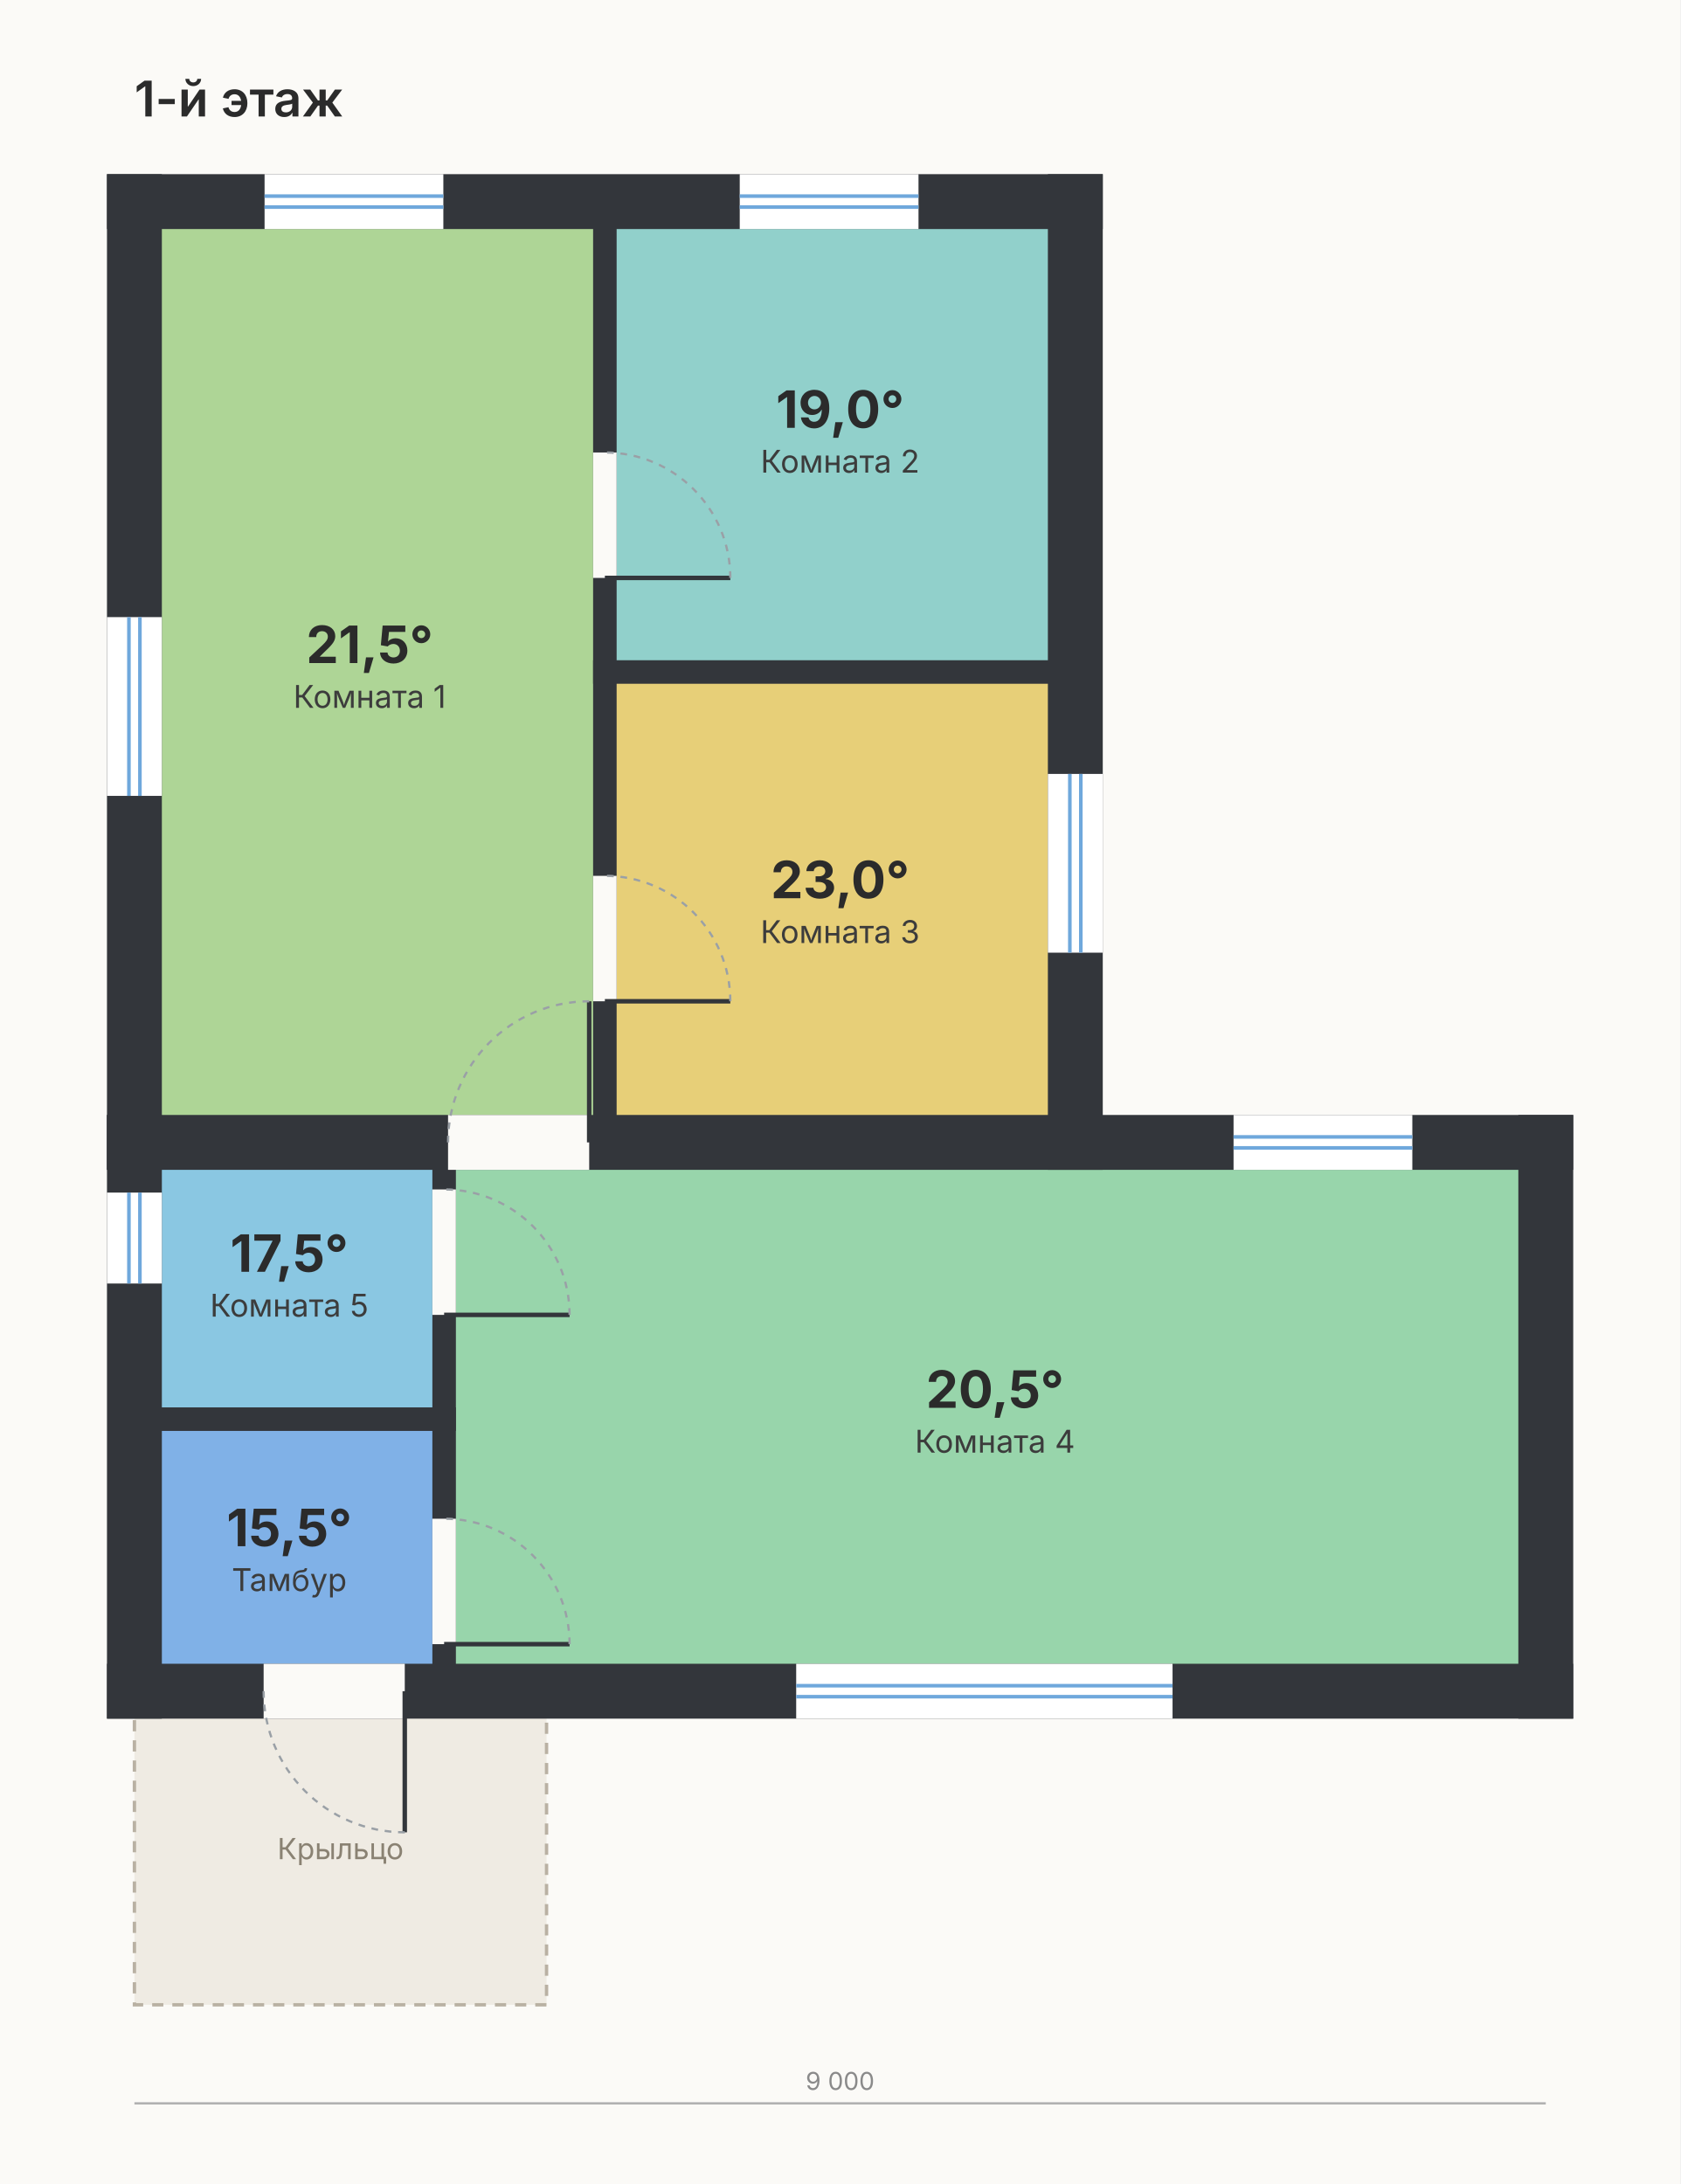
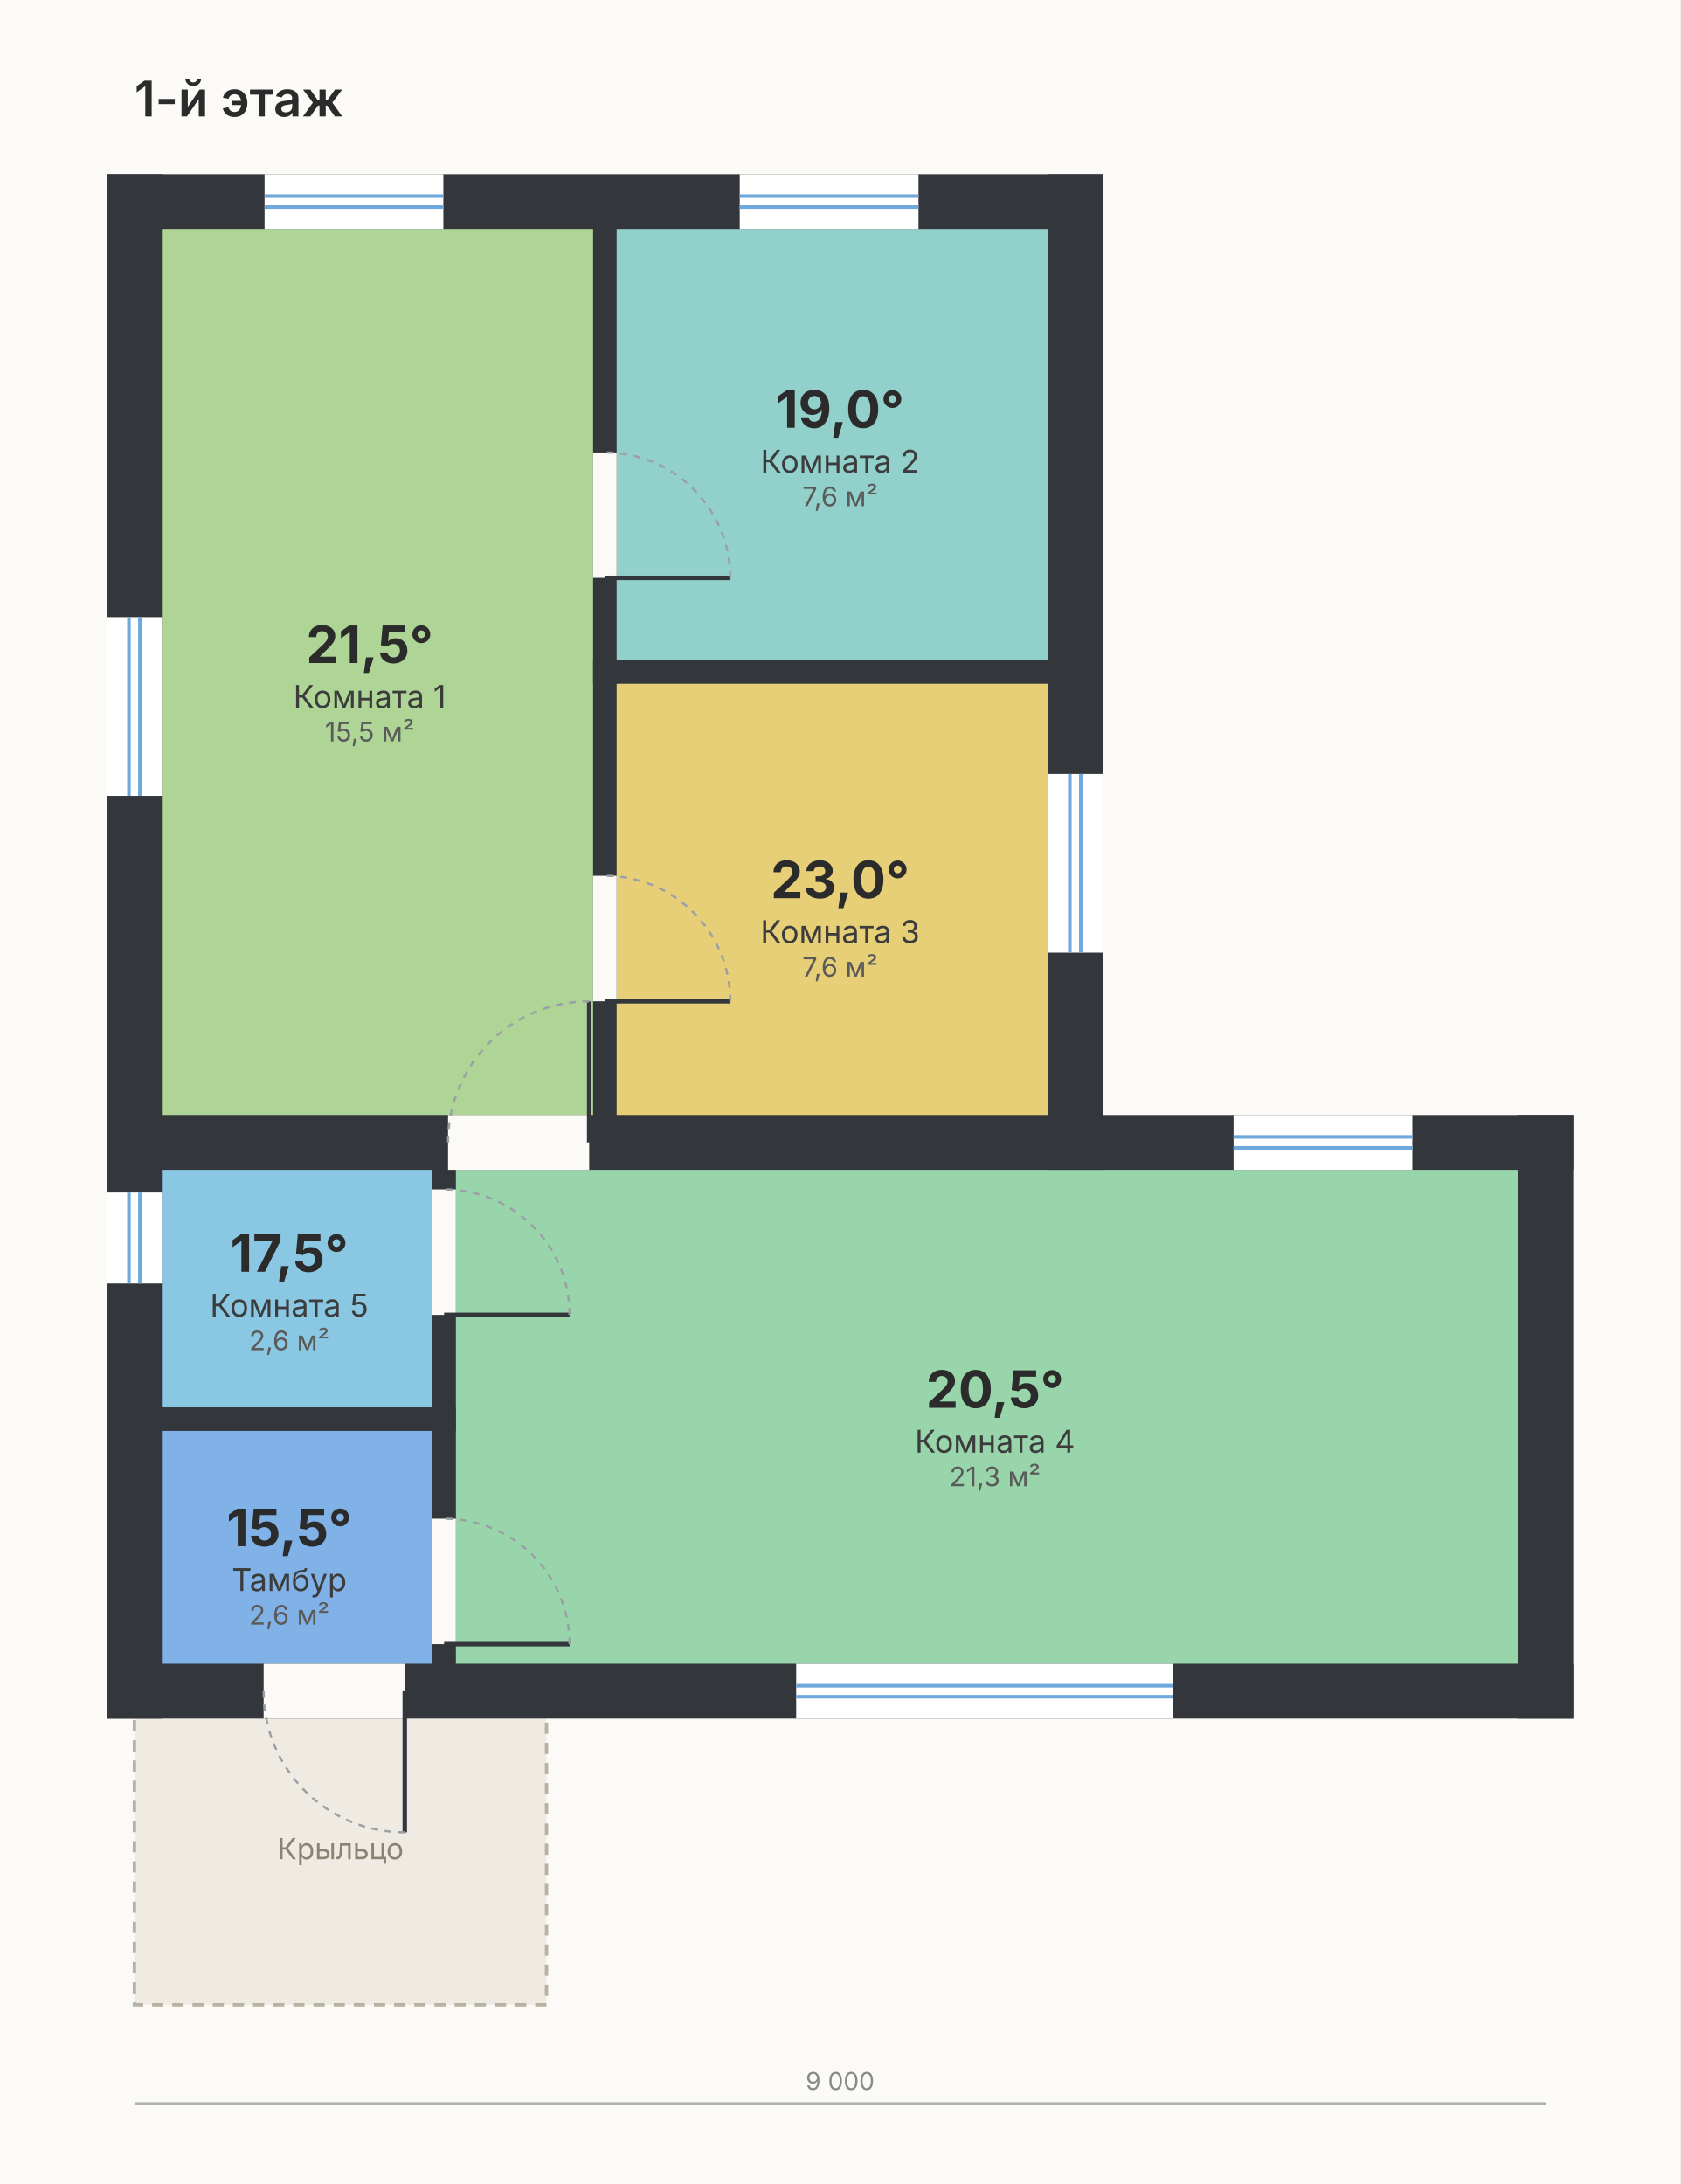
<svg xmlns="http://www.w3.org/2000/svg" width="750" height="975" viewBox="0 0 750 975" font-family="Inter, Roboto, DejaVu Sans, sans-serif">
  <rect width="750" height="975" fill="#FBFAF7" />
  <text x="60" y="52" font-size="22" font-weight="600" fill="#2B2B2B">1-й этаж</text>
  <rect x="60.0" y="755" width="183.96" height="140.0" fill="#EFEBE3" stroke="#B9B1A3" stroke-dasharray="5 4" stroke-width="1.5" />
  <text x="151.98" y="830" text-anchor="middle" font-size="13" fill="#8A8273">Крыльцо</text>
  <rect x="60.0" y="90.0" width="210" height="420" fill="#aed596" />
  <rect x="270.0" y="90.0" width="210" height="210" fill="#91d0cb" />
  <rect x="270.0" y="300.0" width="210" height="210" fill="#e7cf78" />
  <rect x="198.25" y="510" width="491.75" height="245" fill="#98d5ab" />
  <rect x="60.0" y="510" width="138.25" height="123.55" fill="#8ac7e2" />
  <rect x="60.0" y="633.55" width="138.25" height="121.45" fill="#80b1e7" />
  <rect x="47.75" y="77.75" width="444.5" height="24.5" fill="#33363B" />
  <rect x="47.75" y="77.75" width="24.5" height="444.5" fill="#33363B" />
  <rect x="467.75" y="77.75" width="24.5" height="444.5" fill="#33363B" />
  <rect x="264.75" y="84.75" width="10.5" height="430.5" fill="#33363B" />
  <rect x="264.75" y="294.75" width="220.5" height="10.5" fill="#33363B" />
  <rect x="47.75" y="497.75" width="654.5" height="24.5" fill="#33363B" />
  <rect x="47.75" y="497.75" width="24.5" height="269.5" fill="#33363B" />
  <rect x="677.75" y="497.75" width="24.5" height="269.5" fill="#33363B" />
  <rect x="47.75" y="742.75" width="654.5" height="24.5" fill="#33363B" />
  <rect x="193.0" y="504.75" width="10.5" height="255.5" fill="#33363B" />
  <rect x="54.75" y="628.3" width="148.75" height="10.5" fill="#33363B" />
  <rect x="355.4" y="742.75" width="168" height="24.5" fill="#FFFFFF" />
  <line x1="355.4" y1="752.55" x2="523.4" y2="752.55" stroke="#6FA8DC" stroke-width="1.6" />
  <line x1="355.4" y1="757.45" x2="523.4" y2="757.45" stroke="#6FA8DC" stroke-width="1.6" />
  <rect x="550.63" y="497.75" width="79.8" height="24.5" fill="#FFFFFF" />
  <line x1="550.63" y1="507.55" x2="630.43" y2="507.55" stroke="#6FA8DC" stroke-width="1.6" />
  <line x1="550.63" y1="512.45" x2="630.43" y2="512.45" stroke="#6FA8DC" stroke-width="1.6" />
  <rect x="47.75" y="532.4" width="24.5" height="40.6" fill="#FFFFFF" />
  <line x1="57.55" y1="532.4" x2="57.55" y2="573.0" stroke="#6FA8DC" stroke-width="1.6" />
  <line x1="62.45" y1="532.4" x2="62.45" y2="573.0" stroke="#6FA8DC" stroke-width="1.6" />
  <rect x="118.1" y="77.75" width="79.8" height="24.5" fill="#FFFFFF" />
  <line x1="118.1" y1="87.55" x2="197.9" y2="87.55" stroke="#6FA8DC" stroke-width="1.6" />
  <line x1="118.1" y1="92.45" x2="197.9" y2="92.45" stroke="#6FA8DC" stroke-width="1.6" />
  <rect x="330.2" y="77.75" width="79.8" height="24.5" fill="#FFFFFF" />
  <line x1="330.2" y1="87.55" x2="410" y2="87.55" stroke="#6FA8DC" stroke-width="1.6" />
  <line x1="330.2" y1="92.45" x2="410" y2="92.45" stroke="#6FA8DC" stroke-width="1.6" />
  <rect x="47.75" y="275.5" width="24.5" height="79.8" fill="#FFFFFF" />
  <line x1="57.55" y1="275.5" x2="57.55" y2="355.3" stroke="#6FA8DC" stroke-width="1.6" />
  <line x1="62.45" y1="275.5" x2="62.45" y2="355.3" stroke="#6FA8DC" stroke-width="1.6" />
  <rect x="467.75" y="345.5" width="24.5" height="79.8" fill="#FFFFFF" />
  <line x1="477.55" y1="345.5" x2="477.55" y2="425.3" stroke="#6FA8DC" stroke-width="1.6" />
  <line x1="482.45" y1="345.5" x2="482.45" y2="425.3" stroke="#6FA8DC" stroke-width="1.6" />
  <rect x="200.0" y="497.75" width="63" height="24.5" fill="#FBFAF7" />
  <line x1="263.0" y1="510" x2="263.0" y2="447" stroke="#33363B" stroke-width="2" />
  <path d="M 263.0 447 A 63 63 0 0 0 200.0 510" fill="none" stroke="#9AA0A6" stroke-width="1" stroke-dasharray="3 3" />
  <rect x="264.75" y="202.0" width="10.5" height="56" fill="#FBFAF7" />
  <line x1="270.0" y1="258.0" x2="326.0" y2="258.0" stroke="#33363B" stroke-width="2" />
  <path d="M 326.0 258.0 A 56 56 0 0 0 270.0 202.0" fill="none" stroke="#9AA0A6" stroke-width="1" stroke-dasharray="3 3" />
  <rect x="264.75" y="391" width="10.5" height="56" fill="#FBFAF7" />
  <line x1="270.0" y1="447" x2="326.0" y2="447" stroke="#33363B" stroke-width="2" />
  <path d="M 326.0 447 A 56 56 0 0 0 270.0 391" fill="none" stroke="#9AA0A6" stroke-width="1" stroke-dasharray="3 3" />
  <rect x="193.0" y="531.0" width="10.5" height="56" fill="#FBFAF7" />
  <line x1="198.25" y1="587.0" x2="254.25" y2="587.0" stroke="#33363B" stroke-width="2" />
  <path d="M 254.25 587.0 A 56 56 0 0 0 198.25 531.0" fill="none" stroke="#9AA0A6" stroke-width="1" stroke-dasharray="3 3" />
  <rect x="193.0" y="678.0" width="10.5" height="56" fill="#FBFAF7" />
  <line x1="198.25" y1="734" x2="254.25" y2="734" stroke="#33363B" stroke-width="2" />
  <path d="M 254.25 734 A 56 56 0 0 0 198.25 678.0" fill="none" stroke="#9AA0A6" stroke-width="1" stroke-dasharray="3 3" />
  <rect x="117.68" y="742.75" width="63" height="24.5" fill="#FBFAF7" />
  <line x1="180.68" y1="755" x2="180.68" y2="818" stroke="#33363B" stroke-width="2" />
  <path d="M 180.68 818 A 63 63 0 0 1 117.68 755" fill="none" stroke="#9AA0A6" stroke-width="1" stroke-dasharray="3 3" />
  <text x="165.0" y="296.0" text-anchor="middle" font-size="23" font-weight="700" fill="#2B2B2B">21,5°</text>
  <text x="165.0" y="316.0" text-anchor="middle" font-size="14" fill="#3C3C3C">Комната 1</text>
+   <text x="165.0" y="331.0" text-anchor="middle" font-size="12" fill="#5A5A5A">15,5 м²</text>
  <text x="375" y="191.0" text-anchor="middle" font-size="23" font-weight="700" fill="#2B2B2B">19,0°</text>
  <text x="375" y="211.0" text-anchor="middle" font-size="14" fill="#3C3C3C">Комната 2</text>
+   <text x="375" y="226.0" text-anchor="middle" font-size="12" fill="#5A5A5A">7,6 м²</text>
  <text x="375" y="401" text-anchor="middle" font-size="23" font-weight="700" fill="#2B2B2B">23,0°</text>
  <text x="375" y="421" text-anchor="middle" font-size="14" fill="#3C3C3C">Комната 3</text>
+   <text x="375" y="436" text-anchor="middle" font-size="12" fill="#5A5A5A">7,6 м²</text>
  <text x="444.125" y="628.5" text-anchor="middle" font-size="23" font-weight="700" fill="#2B2B2B">20,5°</text>
  <text x="444.125" y="648.5" text-anchor="middle" font-size="14" fill="#3C3C3C">Комната 4</text>
+   <text x="444.125" y="663.5" text-anchor="middle" font-size="12" fill="#5A5A5A">21,3 м²</text>
  <text x="129.125" y="567.775" text-anchor="middle" font-size="23" font-weight="700" fill="#2B2B2B">17,5°</text>
  <text x="129.125" y="587.775" text-anchor="middle" font-size="14" fill="#3C3C3C">Комната 5</text>
+   <text x="129.125" y="602.775" text-anchor="middle" font-size="12" fill="#5A5A5A">2,6 м²</text>
  <text x="129.125" y="690.275" text-anchor="middle" font-size="23" font-weight="700" fill="#2B2B2B">15,5°</text>
  <text x="129.125" y="710.275" text-anchor="middle" font-size="14" fill="#3C3C3C">Тамбур</text>
+   <text x="129.125" y="725.275" text-anchor="middle" font-size="12" fill="#5A5A5A">2,6 м²</text>
  <line x1="60.0" y1="939" x2="690" y2="939" stroke="#B0B0B0" />
  <text x="375" y="933" text-anchor="middle" font-size="11" fill="#8A8A8A">9 000</text>
</svg>
